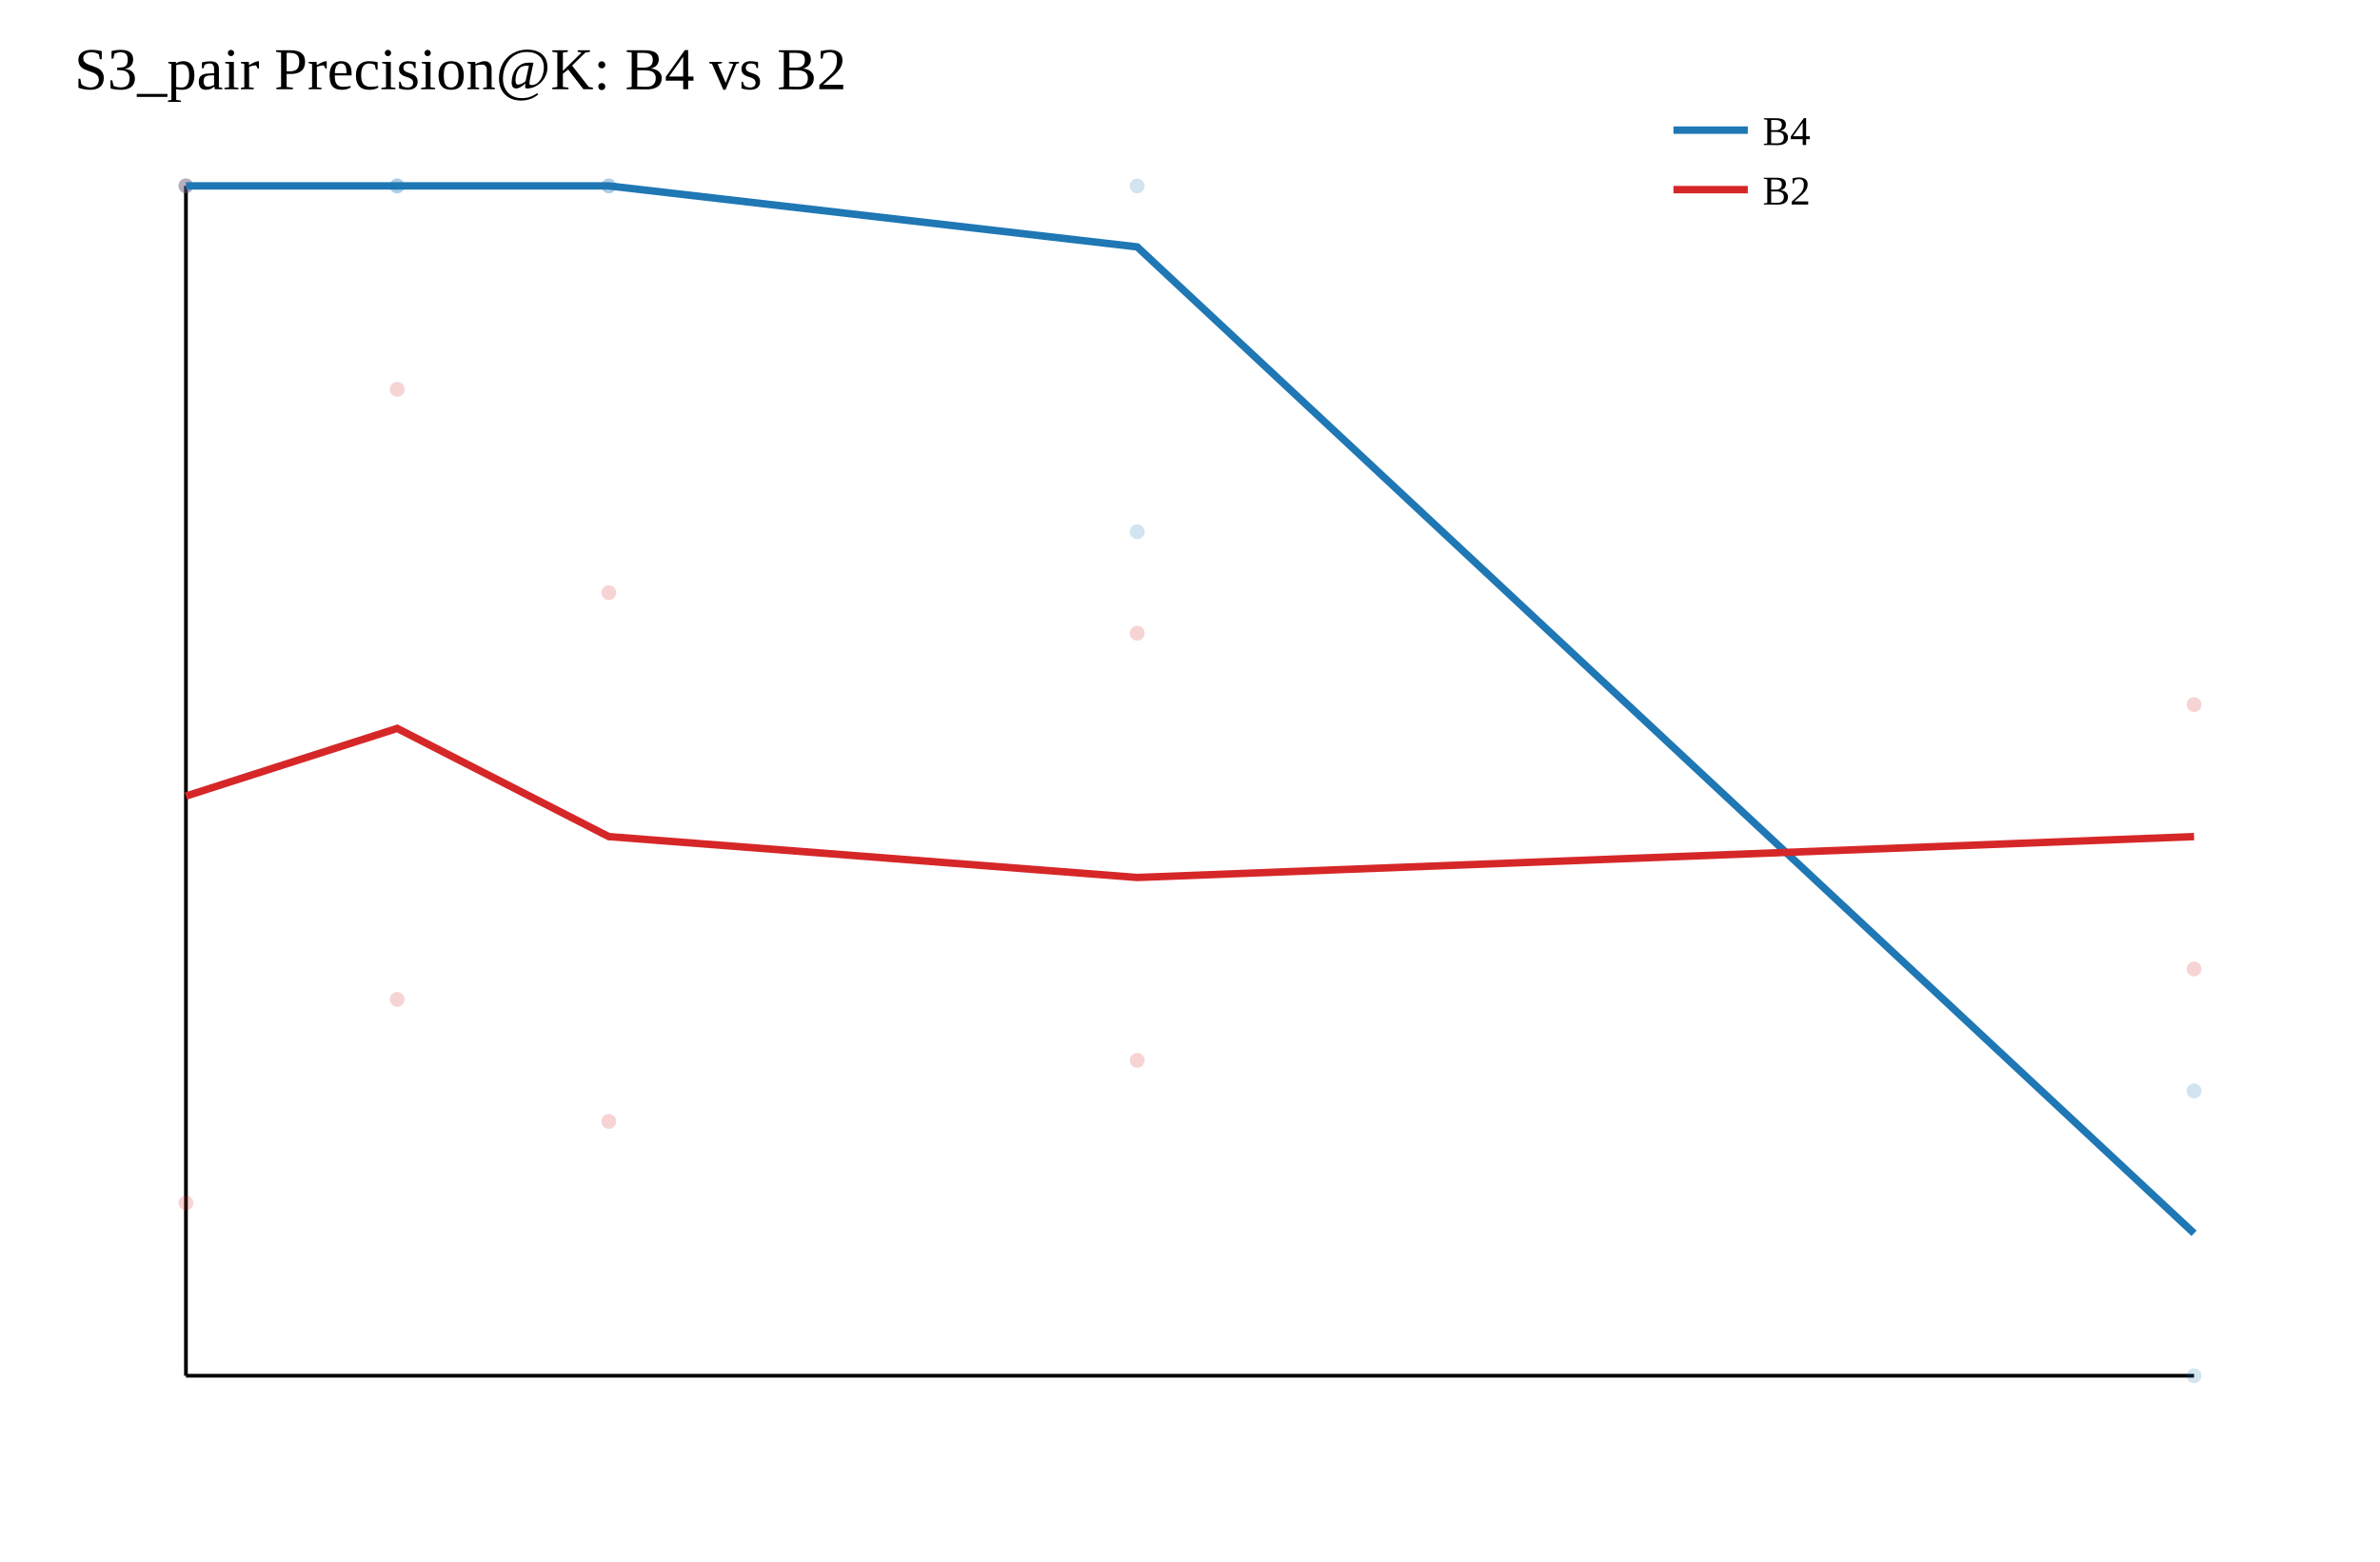
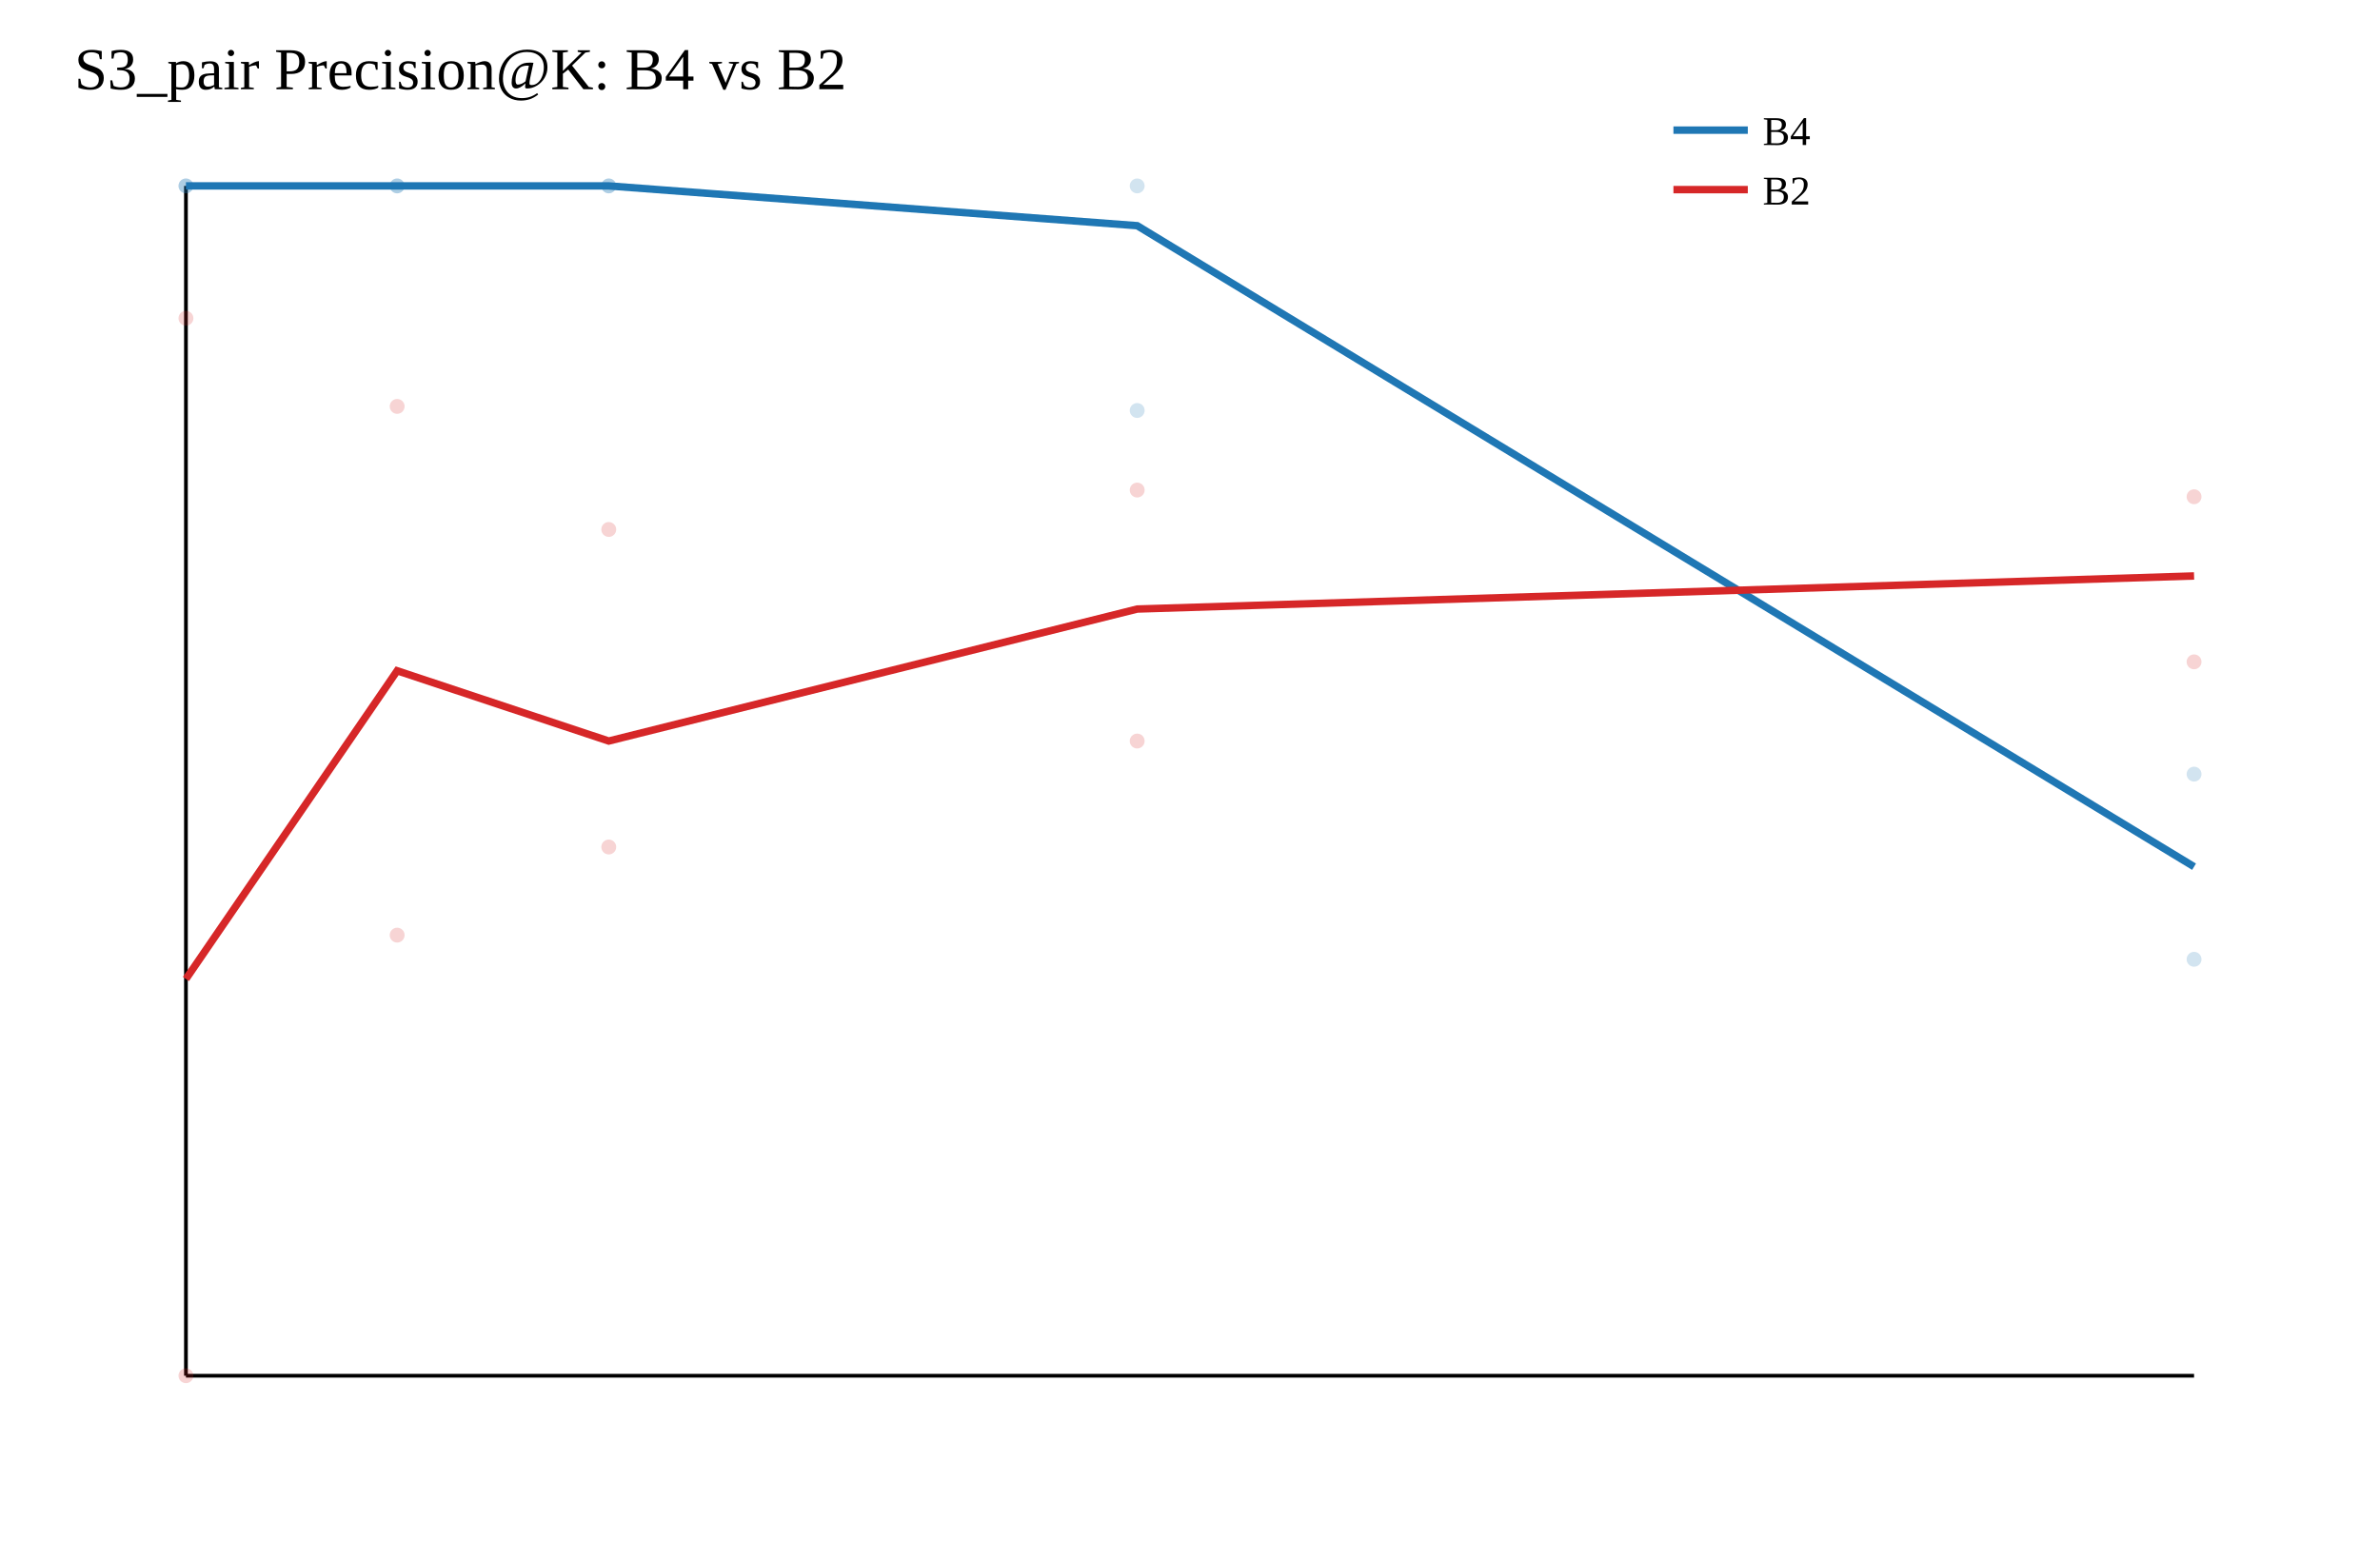
<svg xmlns="http://www.w3.org/2000/svg" width="640" height="420">
  <text x="20" y="24" font-size="16">S3_pair Precision@K: B4 vs B2</text>
  <line x1="50" y1="370" x2="590" y2="370" stroke="black" />
  <line x1="50" y1="370" x2="50" y2="50" stroke="black" />
  <circle cx="50.0" cy="50.0" r="2" fill="#1f77b4" opacity="0.2" />
  <circle cx="106.8" cy="50.0" r="2" fill="#1f77b4" opacity="0.2" />
  <circle cx="163.7" cy="50.0" r="2" fill="#1f77b4" opacity="0.2" />
-   <circle cx="305.8" cy="143.0" r="2" fill="#1f77b4" opacity="0.2" />
-   <circle cx="590.0" cy="370.0" r="2" fill="#1f77b4" opacity="0.2" />
+   <circle cx="305.8" cy="110.4" r="2" fill="#1f77b4" opacity="0.2" />
+   <circle cx="590.0" cy="258.0" r="2" fill="#1f77b4" opacity="0.2" />
  <circle cx="50.0" cy="50.0" r="2" fill="#1f77b4" opacity="0.2" />
  <circle cx="106.8" cy="50.0" r="2" fill="#1f77b4" opacity="0.2" />
  <circle cx="163.7" cy="50.0" r="2" fill="#1f77b4" opacity="0.2" />
  <circle cx="305.8" cy="50.0" r="2" fill="#1f77b4" opacity="0.2" />
-   <circle cx="590.0" cy="293.4" r="2" fill="#1f77b4" opacity="0.2" />
-   <circle cx="50.0" cy="323.5" r="2" fill="#d62728" opacity="0.2" />
-   <circle cx="106.8" cy="268.8" r="2" fill="#d62728" opacity="0.2" />
-   <circle cx="163.7" cy="301.6" r="2" fill="#d62728" opacity="0.2" />
-   <circle cx="305.8" cy="285.2" r="2" fill="#d62728" opacity="0.2" />
-   <circle cx="590.0" cy="260.6" r="2" fill="#d62728" opacity="0.2" />
-   <circle cx="50.0" cy="50.0" r="2" fill="#d62728" opacity="0.2" />
-   <circle cx="106.8" cy="104.7" r="2" fill="#d62728" opacity="0.2" />
-   <circle cx="163.7" cy="159.4" r="2" fill="#d62728" opacity="0.2" />
-   <circle cx="305.8" cy="170.3" r="2" fill="#d62728" opacity="0.2" />
-   <circle cx="590.0" cy="189.5" r="2" fill="#d62728" opacity="0.2" />
-   <polyline fill="none" stroke="#1f77b4" stroke-width="2" points="50.0,50.0 106.8,50.0 163.7,50.0 305.8,66.4 590.0,331.7" />
+   <circle cx="590.0" cy="208.2" r="2" fill="#1f77b4" opacity="0.2" />
+   <circle cx="50.0" cy="370.0" r="2" fill="#d62728" opacity="0.2" />
+   <circle cx="106.8" cy="251.5" r="2" fill="#d62728" opacity="0.2" />
+   <circle cx="163.7" cy="227.8" r="2" fill="#d62728" opacity="0.2" />
+   <circle cx="305.8" cy="199.3" r="2" fill="#d62728" opacity="0.2" />
+   <circle cx="590.0" cy="178.0" r="2" fill="#d62728" opacity="0.2" />
+   <circle cx="50.0" cy="85.6" r="2" fill="#d62728" opacity="0.2" />
+   <circle cx="106.8" cy="109.3" r="2" fill="#d62728" opacity="0.2" />
+   <circle cx="163.7" cy="142.4" r="2" fill="#d62728" opacity="0.2" />
+   <circle cx="305.8" cy="131.8" r="2" fill="#d62728" opacity="0.2" />
+   <circle cx="590.0" cy="133.6" r="2" fill="#d62728" opacity="0.2" />
+   <polyline fill="none" stroke="#1f77b4" stroke-width="2" points="50.0,50.0 106.8,50.0 163.7,50.0 305.8,60.7 590.0,233.1" />
  <line x1="450" y1="35" x2="470" y2="35" stroke="#1f77b4" stroke-width="2" />
  <text x="474" y="39" font-size="11">B4</text>
-   <polyline fill="none" stroke="#d62728" stroke-width="2" points="50.0,214.1 106.8,195.9 163.7,225.0 305.8,236.0 590.0,225.0" />
+   <polyline fill="none" stroke="#d62728" stroke-width="2" points="50.0,263.3 106.8,180.4 163.7,199.3 305.8,163.8 590.0,154.9" />
  <line x1="450" y1="51" x2="470" y2="51" stroke="#d62728" stroke-width="2" />
  <text x="474" y="55" font-size="11">B2</text>
</svg>
